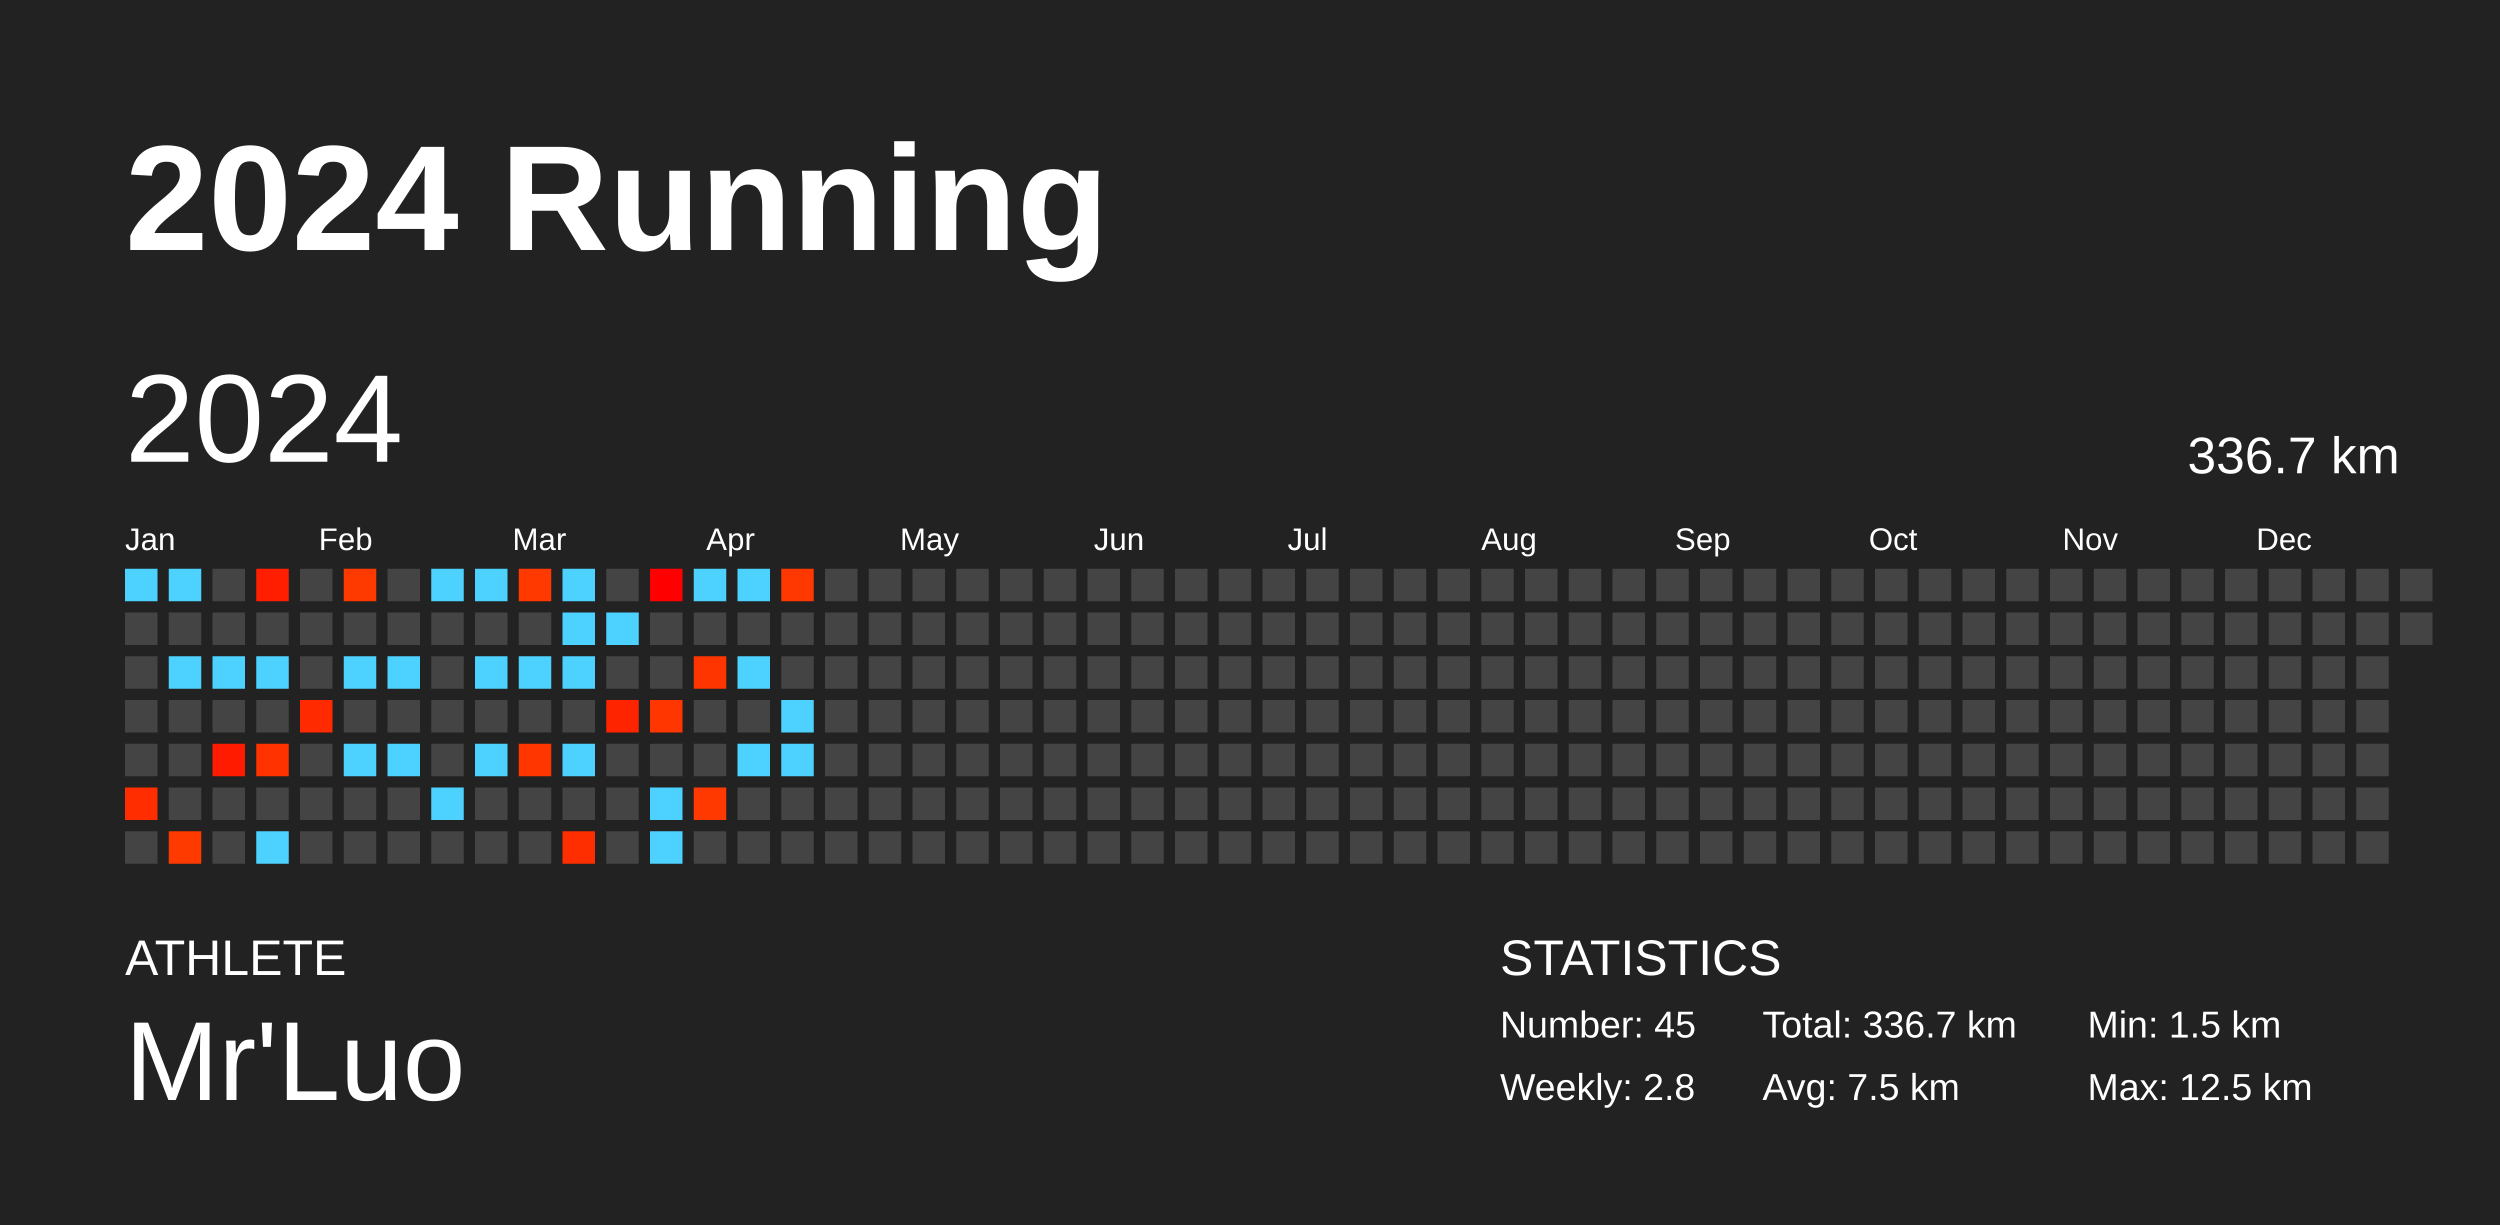
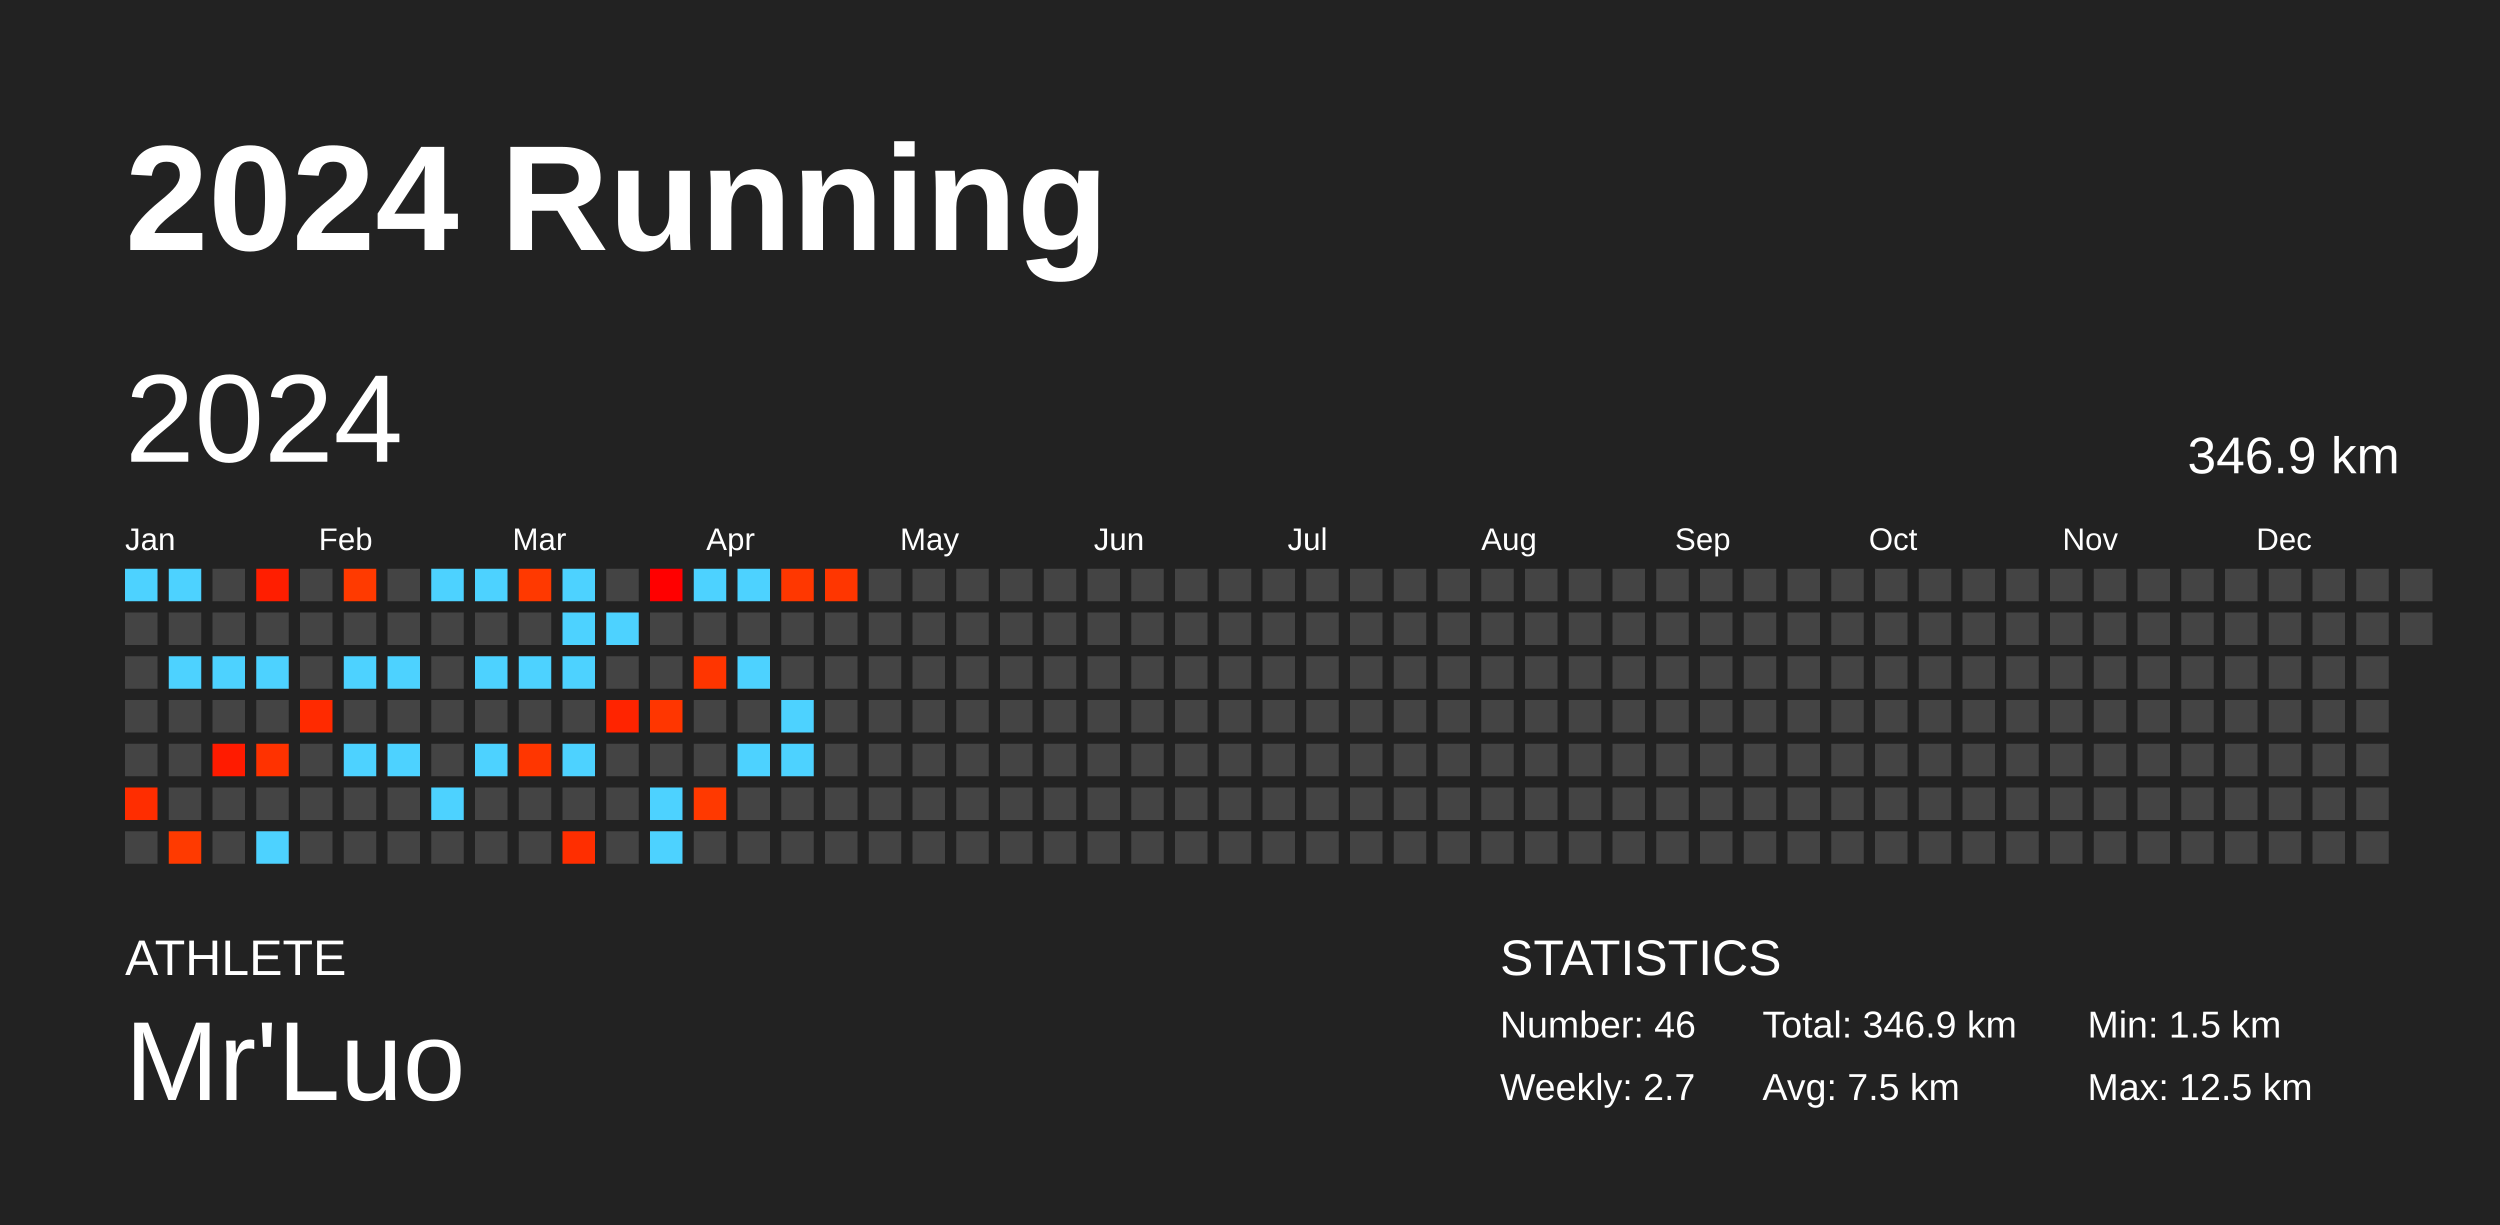
<svg xmlns="http://www.w3.org/2000/svg" baseProfile="full" height="98mm" version="1.1" viewBox="0,0,200,98" width="200mm">
  <defs />
  <rect fill="#222222" height="98" width="200" x="0" y="0" />
  <text fill="#FFFFFF" style="font-size:12px; font-family:Arial; font-weight:bold;" x="10" y="20">2024 Running</text>
  <text fill="#FFFFFF" style="font-size:4px; font-family:Arial" x="10" y="78">ATHLETE</text>
  <text fill="#FFFFFF" style="font-size:9px; font-family:Arial" x="10" y="88">Mr'Luo</text>
  <text fill="#FFFFFF" style="font-size:4px; font-family:Arial" x="120" y="78">STATISTICS</text>
-   <text fill="#FFFFFF" style="font-size:3px; font-family:Arial" x="120" y="83">Number: 45</text>
-   <text fill="#FFFFFF" style="font-size:3px; font-family:Arial" x="120" y="88">Weekly: 2.8</text>
-   <text fill="#FFFFFF" style="font-size:3px; font-family:Arial" x="141" y="83">Total: 336.7 km</text>
+   <text fill="#FFFFFF" style="font-size:3px; font-family:Arial" x="120" y="83">Number: 46</text>
+   <text fill="#FFFFFF" style="font-size:3px; font-family:Arial" x="120" y="88">Weekly: 2.7</text>
+   <text fill="#FFFFFF" style="font-size:3px; font-family:Arial" x="141" y="83">Total: 346.9 km</text>
  <text fill="#FFFFFF" style="font-size:3px; font-family:Arial" x="141" y="88">Avg: 7.5 km</text>
  <text fill="#FFFFFF" style="font-size:3px; font-family:Arial" x="167" y="83">Min: 1.5 km</text>
  <text fill="#FFFFFF" style="font-size:3px; font-family:Arial" x="167" y="88">Max: 12.5 km</text>
  <text dominant-baseline="hanging" fill="#FFFFFF" style="font-size:10.0px; font-family:Arial;" x="10" y="30">2024</text>
-   <text dominant-baseline="hanging" fill="#FFFFFF" style="font-size:4.125px; font-family:Arial;" x="175" y="35">336.7 km</text>
+   <text dominant-baseline="hanging" fill="#FFFFFF" style="font-size:4.125px; font-family:Arial;" x="175" y="35">346.9 km</text>
  <text fill="#FFFFFF" style="font-size:2.5px; font-family:Arial" x="10.0" y="44">Jan</text>
  <text fill="#FFFFFF" style="font-size:2.5px; font-family:Arial" x="25.5" y="44">Feb</text>
  <text fill="#FFFFFF" style="font-size:2.5px; font-family:Arial" x="41.0" y="44">Mar</text>
  <text fill="#FFFFFF" style="font-size:2.5px; font-family:Arial" x="56.5" y="44">Apr</text>
  <text fill="#FFFFFF" style="font-size:2.5px; font-family:Arial" x="72.0" y="44">May</text>
  <text fill="#FFFFFF" style="font-size:2.5px; font-family:Arial" x="87.5" y="44">Jun</text>
  <text fill="#FFFFFF" style="font-size:2.5px; font-family:Arial" x="103.0" y="44">Jul</text>
  <text fill="#FFFFFF" style="font-size:2.5px; font-family:Arial" x="118.5" y="44">Aug</text>
  <text fill="#FFFFFF" style="font-size:2.5px; font-family:Arial" x="134.0" y="44">Sep</text>
  <text fill="#FFFFFF" style="font-size:2.5px; font-family:Arial" x="149.5" y="44">Oct</text>
  <text fill="#FFFFFF" style="font-size:2.5px; font-family:Arial" x="165.0" y="44">Nov</text>
  <text fill="#FFFFFF" style="font-size:2.5px; font-family:Arial" x="180.5" y="44">Dec</text>
  <rect fill="#4dd2ff" height="2.6" width="2.6" x="10.0" y="45.5" />
  <rect fill="#444444" height="2.6" width="2.6" x="10.0" y="49.0" />
  <rect fill="#444444" height="2.6" width="2.6" x="10.0" y="52.5" />
  <rect fill="#444444" height="2.6" width="2.6" x="10.0" y="56.0" />
  <rect fill="#444444" height="2.6" width="2.6" x="10.0" y="59.5" />
  <rect fill="#ff2d00" height="2.6" width="2.6" x="10.0" y="63.0" />
  <rect fill="#444444" height="2.6" width="2.6" x="10.0" y="66.5" />
  <rect fill="#4dd2ff" height="2.6" width="2.6" x="13.5" y="45.5" />
  <rect fill="#444444" height="2.6" width="2.6" x="13.5" y="49.0" />
  <rect fill="#4dd2ff" height="2.6" width="2.6" x="13.5" y="52.5" />
  <rect fill="#444444" height="2.6" width="2.6" x="13.5" y="56.0" />
  <rect fill="#444444" height="2.6" width="2.6" x="13.5" y="59.5" />
  <rect fill="#444444" height="2.6" width="2.6" x="13.5" y="63.0" />
  <rect fill="#ff3a00" height="2.6" width="2.6" x="13.5" y="66.5" />
  <rect fill="#444444" height="2.6" width="2.6" x="17.0" y="45.5" />
  <rect fill="#444444" height="2.6" width="2.6" x="17.0" y="49.0" />
  <rect fill="#4dd2ff" height="2.6" width="2.6" x="17.0" y="52.5" />
  <rect fill="#444444" height="2.6" width="2.6" x="17.0" y="56.0" />
  <rect fill="#ff1b00" height="2.6" width="2.6" x="17.0" y="59.5" />
  <rect fill="#444444" height="2.6" width="2.6" x="17.0" y="63.0" />
  <rect fill="#444444" height="2.6" width="2.6" x="17.0" y="66.5" />
  <rect fill="#ff1e00" height="2.6" width="2.6" x="20.5" y="45.5" />
  <rect fill="#444444" height="2.6" width="2.6" x="20.5" y="49.0" />
  <rect fill="#4dd2ff" height="2.6" width="2.6" x="20.5" y="52.5" />
  <rect fill="#444444" height="2.6" width="2.6" x="20.5" y="56.0" />
  <rect fill="#ff3200" height="2.6" width="2.6" x="20.5" y="59.5" />
  <rect fill="#444444" height="2.6" width="2.6" x="20.5" y="63.0" />
  <rect fill="#4dd2ff" height="2.6" width="2.6" x="20.5" y="66.5" />
  <rect fill="#444444" height="2.6" width="2.6" x="24.0" y="45.5" />
  <rect fill="#444444" height="2.6" width="2.6" x="24.0" y="49.0" />
  <rect fill="#444444" height="2.6" width="2.6" x="24.0" y="52.5" />
  <rect fill="#ff2a00" height="2.6" width="2.6" x="24.0" y="56.0" />
  <rect fill="#444444" height="2.6" width="2.6" x="24.0" y="59.5" />
  <rect fill="#444444" height="2.6" width="2.6" x="24.0" y="63.0" />
  <rect fill="#444444" height="2.6" width="2.6" x="24.0" y="66.5" />
  <rect fill="#ff3a00" height="2.6" width="2.6" x="27.5" y="45.5" />
  <rect fill="#444444" height="2.6" width="2.6" x="27.5" y="49.0" />
  <rect fill="#4dd2ff" height="2.6" width="2.6" x="27.5" y="52.5" />
  <rect fill="#444444" height="2.6" width="2.6" x="27.5" y="56.0" />
  <rect fill="#4dd2ff" height="2.6" width="2.6" x="27.5" y="59.5" />
  <rect fill="#444444" height="2.6" width="2.6" x="27.5" y="63.0" />
  <rect fill="#444444" height="2.6" width="2.6" x="27.5" y="66.5" />
  <rect fill="#444444" height="2.6" width="2.6" x="31.0" y="45.5" />
  <rect fill="#444444" height="2.6" width="2.6" x="31.0" y="49.0" />
  <rect fill="#4dd2ff" height="2.6" width="2.6" x="31.0" y="52.5" />
  <rect fill="#444444" height="2.6" width="2.6" x="31.0" y="56.0" />
  <rect fill="#4dd2ff" height="2.6" width="2.6" x="31.0" y="59.5" />
  <rect fill="#444444" height="2.6" width="2.6" x="31.0" y="63.0" />
  <rect fill="#444444" height="2.6" width="2.6" x="31.0" y="66.5" />
  <rect fill="#4dd2ff" height="2.6" width="2.6" x="34.5" y="45.5" />
  <rect fill="#444444" height="2.6" width="2.6" x="34.5" y="49.0" />
  <rect fill="#444444" height="2.6" width="2.6" x="34.5" y="52.5" />
  <rect fill="#444444" height="2.6" width="2.6" x="34.5" y="56.0" />
  <rect fill="#444444" height="2.6" width="2.6" x="34.5" y="59.5" />
  <rect fill="#4dd2ff" height="2.6" width="2.6" x="34.5" y="63.0" />
  <rect fill="#444444" height="2.6" width="2.6" x="34.5" y="66.5" />
  <rect fill="#4dd2ff" height="2.6" width="2.6" x="38.0" y="45.5" />
  <rect fill="#444444" height="2.6" width="2.6" x="38.0" y="49.0" />
  <rect fill="#4dd2ff" height="2.6" width="2.6" x="38.0" y="52.5" />
  <rect fill="#444444" height="2.6" width="2.6" x="38.0" y="56.0" />
  <rect fill="#4dd2ff" height="2.6" width="2.6" x="38.0" y="59.5" />
  <rect fill="#444444" height="2.6" width="2.6" x="38.0" y="63.0" />
  <rect fill="#444444" height="2.6" width="2.6" x="38.0" y="66.5" />
  <rect fill="#ff3900" height="2.6" width="2.6" x="41.5" y="45.5" />
  <rect fill="#444444" height="2.6" width="2.6" x="41.5" y="49.0" />
  <rect fill="#4dd2ff" height="2.6" width="2.6" x="41.5" y="52.5" />
  <rect fill="#444444" height="2.6" width="2.6" x="41.5" y="56.0" />
  <rect fill="#ff3600" height="2.6" width="2.6" x="41.5" y="59.5" />
  <rect fill="#444444" height="2.6" width="2.6" x="41.5" y="63.0" />
  <rect fill="#444444" height="2.6" width="2.6" x="41.5" y="66.5" />
  <rect fill="#4dd2ff" height="2.6" width="2.6" x="45.0" y="45.5" />
  <rect fill="#4dd2ff" height="2.6" width="2.6" x="45.0" y="49.0" />
  <rect fill="#4dd2ff" height="2.6" width="2.6" x="45.0" y="52.5" />
  <rect fill="#444444" height="2.6" width="2.6" x="45.0" y="56.0" />
  <rect fill="#4dd2ff" height="2.6" width="2.6" x="45.0" y="59.5" />
  <rect fill="#444444" height="2.6" width="2.6" x="45.0" y="63.0" />
  <rect fill="#ff2e00" height="2.6" width="2.6" x="45.0" y="66.5" />
  <rect fill="#444444" height="2.6" width="2.6" x="48.5" y="45.5" />
  <rect fill="#4dd2ff" height="2.6" width="2.6" x="48.5" y="49.0" />
  <rect fill="#444444" height="2.6" width="2.6" x="48.5" y="52.5" />
  <rect fill="#ff2400" height="2.6" width="2.6" x="48.5" y="56.0" />
  <rect fill="#444444" height="2.6" width="2.6" x="48.5" y="59.5" />
  <rect fill="#444444" height="2.6" width="2.6" x="48.5" y="63.0" />
  <rect fill="#444444" height="2.6" width="2.6" x="48.5" y="66.5" />
  <rect fill="#ff0000" height="2.6" width="2.6" x="52.0" y="45.5" />
  <rect fill="#444444" height="2.6" width="2.6" x="52.0" y="49.0" />
  <rect fill="#444444" height="2.6" width="2.6" x="52.0" y="52.5" />
  <rect fill="#ff3600" height="2.6" width="2.6" x="52.0" y="56.0" />
  <rect fill="#444444" height="2.6" width="2.6" x="52.0" y="59.5" />
  <rect fill="#4dd2ff" height="2.6" width="2.6" x="52.0" y="63.0" />
  <rect fill="#4dd2ff" height="2.6" width="2.6" x="52.0" y="66.5" />
  <rect fill="#4dd2ff" height="2.6" width="2.6" x="55.5" y="45.5" />
  <rect fill="#444444" height="2.6" width="2.6" x="55.5" y="49.0" />
  <rect fill="#ff3500" height="2.6" width="2.6" x="55.5" y="52.5" />
  <rect fill="#444444" height="2.6" width="2.6" x="55.5" y="56.0" />
  <rect fill="#444444" height="2.6" width="2.6" x="55.5" y="59.5" />
  <rect fill="#ff3900" height="2.6" width="2.6" x="55.5" y="63.0" />
  <rect fill="#444444" height="2.6" width="2.6" x="55.5" y="66.5" />
  <rect fill="#4dd2ff" height="2.6" width="2.6" x="59.0" y="45.5" />
  <rect fill="#444444" height="2.6" width="2.6" x="59.0" y="49.0" />
  <rect fill="#4dd2ff" height="2.6" width="2.6" x="59.0" y="52.5" />
  <rect fill="#444444" height="2.6" width="2.6" x="59.0" y="56.0" />
  <rect fill="#4dd2ff" height="2.6" width="2.6" x="59.0" y="59.5" />
  <rect fill="#444444" height="2.6" width="2.6" x="59.0" y="63.0" />
  <rect fill="#444444" height="2.6" width="2.6" x="59.0" y="66.5" />
  <rect fill="#ff3700" height="2.6" width="2.6" x="62.5" y="45.5" />
  <rect fill="#444444" height="2.6" width="2.6" x="62.5" y="49.0" />
  <rect fill="#444444" height="2.6" width="2.6" x="62.5" y="52.5" />
  <rect fill="#4dd2ff" height="2.6" width="2.6" x="62.5" y="56.0" />
  <rect fill="#4dd2ff" height="2.6" width="2.6" x="62.5" y="59.5" />
  <rect fill="#444444" height="2.6" width="2.6" x="62.5" y="63.0" />
  <rect fill="#444444" height="2.6" width="2.6" x="62.5" y="66.5" />
-   <rect fill="#444444" height="2.6" width="2.6" x="66.0" y="45.5" />
+   <rect fill="#ff3600" height="2.6" width="2.6" x="66.0" y="45.5" />
  <rect fill="#444444" height="2.6" width="2.6" x="66.0" y="49.0" />
  <rect fill="#444444" height="2.6" width="2.6" x="66.0" y="52.5" />
  <rect fill="#444444" height="2.6" width="2.6" x="66.0" y="56.0" />
  <rect fill="#444444" height="2.6" width="2.6" x="66.0" y="59.5" />
  <rect fill="#444444" height="2.6" width="2.6" x="66.0" y="63.0" />
  <rect fill="#444444" height="2.6" width="2.6" x="66.0" y="66.5" />
  <rect fill="#444444" height="2.6" width="2.6" x="69.5" y="45.5" />
  <rect fill="#444444" height="2.6" width="2.6" x="69.5" y="49.0" />
  <rect fill="#444444" height="2.6" width="2.6" x="69.5" y="52.5" />
  <rect fill="#444444" height="2.6" width="2.6" x="69.5" y="56.0" />
  <rect fill="#444444" height="2.6" width="2.6" x="69.5" y="59.5" />
  <rect fill="#444444" height="2.6" width="2.6" x="69.5" y="63.0" />
  <rect fill="#444444" height="2.6" width="2.6" x="69.5" y="66.5" />
  <rect fill="#444444" height="2.6" width="2.6" x="73.0" y="45.5" />
  <rect fill="#444444" height="2.6" width="2.6" x="73.0" y="49.0" />
  <rect fill="#444444" height="2.6" width="2.6" x="73.0" y="52.5" />
  <rect fill="#444444" height="2.6" width="2.6" x="73.0" y="56.0" />
  <rect fill="#444444" height="2.6" width="2.6" x="73.0" y="59.5" />
  <rect fill="#444444" height="2.6" width="2.6" x="73.0" y="63.0" />
  <rect fill="#444444" height="2.6" width="2.6" x="73.0" y="66.5" />
  <rect fill="#444444" height="2.6" width="2.6" x="76.5" y="45.5" />
  <rect fill="#444444" height="2.6" width="2.6" x="76.5" y="49.0" />
  <rect fill="#444444" height="2.6" width="2.6" x="76.5" y="52.5" />
  <rect fill="#444444" height="2.6" width="2.6" x="76.5" y="56.0" />
  <rect fill="#444444" height="2.6" width="2.6" x="76.5" y="59.5" />
  <rect fill="#444444" height="2.6" width="2.6" x="76.5" y="63.0" />
  <rect fill="#444444" height="2.6" width="2.6" x="76.5" y="66.5" />
  <rect fill="#444444" height="2.6" width="2.6" x="80.0" y="45.5" />
  <rect fill="#444444" height="2.6" width="2.6" x="80.0" y="49.0" />
  <rect fill="#444444" height="2.6" width="2.6" x="80.0" y="52.5" />
  <rect fill="#444444" height="2.6" width="2.6" x="80.0" y="56.0" />
  <rect fill="#444444" height="2.6" width="2.6" x="80.0" y="59.5" />
  <rect fill="#444444" height="2.6" width="2.6" x="80.0" y="63.0" />
  <rect fill="#444444" height="2.6" width="2.6" x="80.0" y="66.5" />
  <rect fill="#444444" height="2.6" width="2.6" x="83.5" y="45.5" />
  <rect fill="#444444" height="2.6" width="2.6" x="83.5" y="49.0" />
  <rect fill="#444444" height="2.6" width="2.6" x="83.5" y="52.5" />
  <rect fill="#444444" height="2.6" width="2.6" x="83.5" y="56.0" />
  <rect fill="#444444" height="2.6" width="2.6" x="83.5" y="59.5" />
  <rect fill="#444444" height="2.6" width="2.6" x="83.5" y="63.0" />
  <rect fill="#444444" height="2.6" width="2.6" x="83.5" y="66.5" />
  <rect fill="#444444" height="2.6" width="2.6" x="87.0" y="45.5" />
  <rect fill="#444444" height="2.6" width="2.6" x="87.0" y="49.0" />
  <rect fill="#444444" height="2.6" width="2.6" x="87.0" y="52.5" />
  <rect fill="#444444" height="2.6" width="2.6" x="87.0" y="56.0" />
  <rect fill="#444444" height="2.6" width="2.6" x="87.0" y="59.5" />
  <rect fill="#444444" height="2.6" width="2.6" x="87.0" y="63.0" />
  <rect fill="#444444" height="2.6" width="2.6" x="87.0" y="66.5" />
  <rect fill="#444444" height="2.6" width="2.6" x="90.5" y="45.5" />
  <rect fill="#444444" height="2.6" width="2.6" x="90.5" y="49.0" />
  <rect fill="#444444" height="2.6" width="2.6" x="90.5" y="52.5" />
  <rect fill="#444444" height="2.6" width="2.6" x="90.5" y="56.0" />
  <rect fill="#444444" height="2.6" width="2.6" x="90.5" y="59.5" />
  <rect fill="#444444" height="2.6" width="2.6" x="90.5" y="63.0" />
  <rect fill="#444444" height="2.6" width="2.6" x="90.5" y="66.5" />
  <rect fill="#444444" height="2.6" width="2.6" x="94.0" y="45.5" />
  <rect fill="#444444" height="2.6" width="2.6" x="94.0" y="49.0" />
  <rect fill="#444444" height="2.6" width="2.6" x="94.0" y="52.5" />
  <rect fill="#444444" height="2.6" width="2.6" x="94.0" y="56.0" />
  <rect fill="#444444" height="2.6" width="2.6" x="94.0" y="59.5" />
  <rect fill="#444444" height="2.6" width="2.6" x="94.0" y="63.0" />
  <rect fill="#444444" height="2.6" width="2.6" x="94.0" y="66.5" />
  <rect fill="#444444" height="2.6" width="2.6" x="97.5" y="45.5" />
  <rect fill="#444444" height="2.6" width="2.6" x="97.5" y="49.0" />
  <rect fill="#444444" height="2.6" width="2.6" x="97.5" y="52.5" />
  <rect fill="#444444" height="2.6" width="2.6" x="97.5" y="56.0" />
  <rect fill="#444444" height="2.6" width="2.6" x="97.5" y="59.5" />
  <rect fill="#444444" height="2.6" width="2.6" x="97.5" y="63.0" />
  <rect fill="#444444" height="2.6" width="2.6" x="97.5" y="66.5" />
  <rect fill="#444444" height="2.6" width="2.6" x="101.0" y="45.5" />
  <rect fill="#444444" height="2.6" width="2.6" x="101.0" y="49.0" />
  <rect fill="#444444" height="2.6" width="2.6" x="101.0" y="52.5" />
  <rect fill="#444444" height="2.6" width="2.6" x="101.0" y="56.0" />
  <rect fill="#444444" height="2.6" width="2.6" x="101.0" y="59.5" />
  <rect fill="#444444" height="2.6" width="2.6" x="101.0" y="63.0" />
  <rect fill="#444444" height="2.6" width="2.6" x="101.0" y="66.5" />
  <rect fill="#444444" height="2.6" width="2.6" x="104.5" y="45.5" />
  <rect fill="#444444" height="2.6" width="2.6" x="104.5" y="49.0" />
  <rect fill="#444444" height="2.6" width="2.6" x="104.5" y="52.5" />
  <rect fill="#444444" height="2.6" width="2.6" x="104.5" y="56.0" />
  <rect fill="#444444" height="2.6" width="2.6" x="104.5" y="59.5" />
  <rect fill="#444444" height="2.6" width="2.6" x="104.5" y="63.0" />
  <rect fill="#444444" height="2.6" width="2.6" x="104.5" y="66.5" />
  <rect fill="#444444" height="2.6" width="2.6" x="108.0" y="45.5" />
  <rect fill="#444444" height="2.6" width="2.6" x="108.0" y="49.0" />
  <rect fill="#444444" height="2.6" width="2.6" x="108.0" y="52.5" />
  <rect fill="#444444" height="2.6" width="2.6" x="108.0" y="56.0" />
  <rect fill="#444444" height="2.6" width="2.6" x="108.0" y="59.5" />
  <rect fill="#444444" height="2.6" width="2.6" x="108.0" y="63.0" />
  <rect fill="#444444" height="2.6" width="2.6" x="108.0" y="66.5" />
  <rect fill="#444444" height="2.6" width="2.6" x="111.5" y="45.5" />
  <rect fill="#444444" height="2.6" width="2.6" x="111.5" y="49.0" />
  <rect fill="#444444" height="2.6" width="2.6" x="111.5" y="52.5" />
  <rect fill="#444444" height="2.6" width="2.6" x="111.5" y="56.0" />
  <rect fill="#444444" height="2.6" width="2.6" x="111.5" y="59.5" />
  <rect fill="#444444" height="2.6" width="2.6" x="111.5" y="63.0" />
  <rect fill="#444444" height="2.6" width="2.6" x="111.5" y="66.5" />
  <rect fill="#444444" height="2.6" width="2.6" x="115.0" y="45.5" />
  <rect fill="#444444" height="2.6" width="2.6" x="115.0" y="49.0" />
  <rect fill="#444444" height="2.6" width="2.6" x="115.0" y="52.5" />
  <rect fill="#444444" height="2.6" width="2.6" x="115.0" y="56.0" />
  <rect fill="#444444" height="2.6" width="2.6" x="115.0" y="59.5" />
  <rect fill="#444444" height="2.6" width="2.6" x="115.0" y="63.0" />
  <rect fill="#444444" height="2.6" width="2.6" x="115.0" y="66.5" />
  <rect fill="#444444" height="2.6" width="2.6" x="118.5" y="45.5" />
  <rect fill="#444444" height="2.6" width="2.6" x="118.5" y="49.0" />
  <rect fill="#444444" height="2.6" width="2.6" x="118.5" y="52.5" />
  <rect fill="#444444" height="2.6" width="2.6" x="118.5" y="56.0" />
  <rect fill="#444444" height="2.6" width="2.6" x="118.5" y="59.5" />
  <rect fill="#444444" height="2.6" width="2.6" x="118.5" y="63.0" />
  <rect fill="#444444" height="2.6" width="2.6" x="118.5" y="66.5" />
  <rect fill="#444444" height="2.6" width="2.6" x="122.0" y="45.5" />
  <rect fill="#444444" height="2.6" width="2.6" x="122.0" y="49.0" />
  <rect fill="#444444" height="2.6" width="2.6" x="122.0" y="52.5" />
  <rect fill="#444444" height="2.6" width="2.6" x="122.0" y="56.0" />
  <rect fill="#444444" height="2.6" width="2.6" x="122.0" y="59.5" />
  <rect fill="#444444" height="2.6" width="2.6" x="122.0" y="63.0" />
  <rect fill="#444444" height="2.6" width="2.6" x="122.0" y="66.5" />
  <rect fill="#444444" height="2.6" width="2.6" x="125.5" y="45.5" />
  <rect fill="#444444" height="2.6" width="2.6" x="125.5" y="49.0" />
  <rect fill="#444444" height="2.6" width="2.6" x="125.5" y="52.5" />
  <rect fill="#444444" height="2.6" width="2.6" x="125.5" y="56.0" />
  <rect fill="#444444" height="2.6" width="2.6" x="125.5" y="59.5" />
  <rect fill="#444444" height="2.6" width="2.6" x="125.5" y="63.0" />
  <rect fill="#444444" height="2.6" width="2.6" x="125.5" y="66.5" />
  <rect fill="#444444" height="2.6" width="2.6" x="129.0" y="45.5" />
  <rect fill="#444444" height="2.6" width="2.6" x="129.0" y="49.0" />
  <rect fill="#444444" height="2.6" width="2.6" x="129.0" y="52.5" />
  <rect fill="#444444" height="2.6" width="2.6" x="129.0" y="56.0" />
  <rect fill="#444444" height="2.6" width="2.6" x="129.0" y="59.5" />
  <rect fill="#444444" height="2.6" width="2.6" x="129.0" y="63.0" />
  <rect fill="#444444" height="2.6" width="2.6" x="129.0" y="66.5" />
  <rect fill="#444444" height="2.6" width="2.6" x="132.5" y="45.5" />
  <rect fill="#444444" height="2.6" width="2.6" x="132.5" y="49.0" />
  <rect fill="#444444" height="2.6" width="2.6" x="132.5" y="52.5" />
  <rect fill="#444444" height="2.6" width="2.6" x="132.5" y="56.0" />
  <rect fill="#444444" height="2.6" width="2.6" x="132.5" y="59.5" />
  <rect fill="#444444" height="2.6" width="2.6" x="132.5" y="63.0" />
  <rect fill="#444444" height="2.6" width="2.6" x="132.5" y="66.5" />
  <rect fill="#444444" height="2.6" width="2.6" x="136.0" y="45.5" />
  <rect fill="#444444" height="2.6" width="2.6" x="136.0" y="49.0" />
  <rect fill="#444444" height="2.6" width="2.6" x="136.0" y="52.5" />
  <rect fill="#444444" height="2.6" width="2.6" x="136.0" y="56.0" />
  <rect fill="#444444" height="2.6" width="2.6" x="136.0" y="59.5" />
  <rect fill="#444444" height="2.6" width="2.6" x="136.0" y="63.0" />
  <rect fill="#444444" height="2.6" width="2.6" x="136.0" y="66.5" />
  <rect fill="#444444" height="2.6" width="2.6" x="139.5" y="45.5" />
  <rect fill="#444444" height="2.6" width="2.6" x="139.5" y="49.0" />
  <rect fill="#444444" height="2.6" width="2.6" x="139.5" y="52.5" />
  <rect fill="#444444" height="2.6" width="2.6" x="139.5" y="56.0" />
  <rect fill="#444444" height="2.6" width="2.6" x="139.5" y="59.5" />
  <rect fill="#444444" height="2.6" width="2.6" x="139.5" y="63.0" />
  <rect fill="#444444" height="2.6" width="2.6" x="139.5" y="66.5" />
  <rect fill="#444444" height="2.6" width="2.6" x="143.0" y="45.5" />
  <rect fill="#444444" height="2.6" width="2.6" x="143.0" y="49.0" />
  <rect fill="#444444" height="2.6" width="2.6" x="143.0" y="52.5" />
  <rect fill="#444444" height="2.6" width="2.6" x="143.0" y="56.0" />
  <rect fill="#444444" height="2.6" width="2.6" x="143.0" y="59.5" />
  <rect fill="#444444" height="2.6" width="2.6" x="143.0" y="63.0" />
  <rect fill="#444444" height="2.6" width="2.6" x="143.0" y="66.5" />
  <rect fill="#444444" height="2.6" width="2.6" x="146.5" y="45.5" />
  <rect fill="#444444" height="2.6" width="2.6" x="146.5" y="49.0" />
  <rect fill="#444444" height="2.6" width="2.6" x="146.5" y="52.5" />
  <rect fill="#444444" height="2.6" width="2.6" x="146.5" y="56.0" />
  <rect fill="#444444" height="2.6" width="2.6" x="146.5" y="59.5" />
  <rect fill="#444444" height="2.6" width="2.6" x="146.5" y="63.0" />
  <rect fill="#444444" height="2.6" width="2.6" x="146.5" y="66.5" />
  <rect fill="#444444" height="2.6" width="2.6" x="150.0" y="45.5" />
  <rect fill="#444444" height="2.6" width="2.6" x="150.0" y="49.0" />
  <rect fill="#444444" height="2.6" width="2.6" x="150.0" y="52.5" />
  <rect fill="#444444" height="2.6" width="2.6" x="150.0" y="56.0" />
  <rect fill="#444444" height="2.6" width="2.6" x="150.0" y="59.5" />
  <rect fill="#444444" height="2.6" width="2.6" x="150.0" y="63.0" />
  <rect fill="#444444" height="2.6" width="2.6" x="150.0" y="66.5" />
  <rect fill="#444444" height="2.6" width="2.6" x="153.5" y="45.5" />
  <rect fill="#444444" height="2.6" width="2.6" x="153.5" y="49.0" />
  <rect fill="#444444" height="2.6" width="2.6" x="153.5" y="52.5" />
  <rect fill="#444444" height="2.6" width="2.6" x="153.5" y="56.0" />
  <rect fill="#444444" height="2.6" width="2.6" x="153.5" y="59.5" />
  <rect fill="#444444" height="2.6" width="2.6" x="153.5" y="63.0" />
  <rect fill="#444444" height="2.6" width="2.6" x="153.5" y="66.5" />
  <rect fill="#444444" height="2.6" width="2.6" x="157.0" y="45.5" />
  <rect fill="#444444" height="2.6" width="2.6" x="157.0" y="49.0" />
  <rect fill="#444444" height="2.6" width="2.6" x="157.0" y="52.5" />
  <rect fill="#444444" height="2.6" width="2.6" x="157.0" y="56.0" />
  <rect fill="#444444" height="2.6" width="2.6" x="157.0" y="59.5" />
  <rect fill="#444444" height="2.6" width="2.6" x="157.0" y="63.0" />
  <rect fill="#444444" height="2.6" width="2.6" x="157.0" y="66.5" />
  <rect fill="#444444" height="2.6" width="2.6" x="160.5" y="45.5" />
  <rect fill="#444444" height="2.6" width="2.6" x="160.5" y="49.0" />
  <rect fill="#444444" height="2.6" width="2.6" x="160.5" y="52.5" />
  <rect fill="#444444" height="2.6" width="2.6" x="160.5" y="56.0" />
  <rect fill="#444444" height="2.6" width="2.6" x="160.5" y="59.5" />
  <rect fill="#444444" height="2.6" width="2.6" x="160.5" y="63.0" />
  <rect fill="#444444" height="2.6" width="2.6" x="160.5" y="66.5" />
  <rect fill="#444444" height="2.6" width="2.6" x="164.0" y="45.5" />
  <rect fill="#444444" height="2.6" width="2.6" x="164.0" y="49.0" />
  <rect fill="#444444" height="2.6" width="2.6" x="164.0" y="52.5" />
  <rect fill="#444444" height="2.6" width="2.6" x="164.0" y="56.0" />
  <rect fill="#444444" height="2.6" width="2.6" x="164.0" y="59.5" />
  <rect fill="#444444" height="2.6" width="2.6" x="164.0" y="63.0" />
  <rect fill="#444444" height="2.6" width="2.6" x="164.0" y="66.5" />
  <rect fill="#444444" height="2.6" width="2.6" x="167.5" y="45.5" />
  <rect fill="#444444" height="2.6" width="2.6" x="167.5" y="49.0" />
  <rect fill="#444444" height="2.6" width="2.6" x="167.5" y="52.5" />
  <rect fill="#444444" height="2.6" width="2.6" x="167.5" y="56.0" />
  <rect fill="#444444" height="2.6" width="2.6" x="167.5" y="59.5" />
  <rect fill="#444444" height="2.6" width="2.6" x="167.5" y="63.0" />
  <rect fill="#444444" height="2.6" width="2.6" x="167.5" y="66.5" />
  <rect fill="#444444" height="2.6" width="2.6" x="171.0" y="45.5" />
  <rect fill="#444444" height="2.6" width="2.6" x="171.0" y="49.0" />
  <rect fill="#444444" height="2.6" width="2.6" x="171.0" y="52.5" />
  <rect fill="#444444" height="2.6" width="2.6" x="171.0" y="56.0" />
  <rect fill="#444444" height="2.6" width="2.6" x="171.0" y="59.5" />
  <rect fill="#444444" height="2.6" width="2.6" x="171.0" y="63.0" />
  <rect fill="#444444" height="2.6" width="2.6" x="171.0" y="66.5" />
  <rect fill="#444444" height="2.6" width="2.6" x="174.5" y="45.5" />
  <rect fill="#444444" height="2.6" width="2.6" x="174.5" y="49.0" />
  <rect fill="#444444" height="2.6" width="2.6" x="174.5" y="52.5" />
  <rect fill="#444444" height="2.6" width="2.6" x="174.5" y="56.0" />
  <rect fill="#444444" height="2.6" width="2.6" x="174.5" y="59.5" />
  <rect fill="#444444" height="2.6" width="2.6" x="174.5" y="63.0" />
  <rect fill="#444444" height="2.6" width="2.6" x="174.5" y="66.5" />
  <rect fill="#444444" height="2.6" width="2.6" x="178.0" y="45.5" />
  <rect fill="#444444" height="2.6" width="2.6" x="178.0" y="49.0" />
  <rect fill="#444444" height="2.6" width="2.6" x="178.0" y="52.5" />
  <rect fill="#444444" height="2.6" width="2.6" x="178.0" y="56.0" />
  <rect fill="#444444" height="2.6" width="2.6" x="178.0" y="59.5" />
  <rect fill="#444444" height="2.6" width="2.6" x="178.0" y="63.0" />
  <rect fill="#444444" height="2.6" width="2.6" x="178.0" y="66.5" />
  <rect fill="#444444" height="2.6" width="2.6" x="181.5" y="45.5" />
  <rect fill="#444444" height="2.6" width="2.6" x="181.5" y="49.0" />
  <rect fill="#444444" height="2.6" width="2.6" x="181.5" y="52.5" />
  <rect fill="#444444" height="2.6" width="2.6" x="181.5" y="56.0" />
  <rect fill="#444444" height="2.6" width="2.6" x="181.5" y="59.5" />
  <rect fill="#444444" height="2.6" width="2.6" x="181.5" y="63.0" />
  <rect fill="#444444" height="2.6" width="2.6" x="181.5" y="66.5" />
  <rect fill="#444444" height="2.6" width="2.6" x="185.0" y="45.5" />
  <rect fill="#444444" height="2.6" width="2.6" x="185.0" y="49.0" />
  <rect fill="#444444" height="2.6" width="2.6" x="185.0" y="52.5" />
  <rect fill="#444444" height="2.6" width="2.6" x="185.0" y="56.0" />
  <rect fill="#444444" height="2.6" width="2.6" x="185.0" y="59.5" />
  <rect fill="#444444" height="2.6" width="2.6" x="185.0" y="63.0" />
  <rect fill="#444444" height="2.6" width="2.6" x="185.0" y="66.5" />
  <rect fill="#444444" height="2.6" width="2.6" x="188.5" y="45.5" />
  <rect fill="#444444" height="2.6" width="2.6" x="188.5" y="49.0" />
  <rect fill="#444444" height="2.6" width="2.6" x="188.5" y="52.5" />
  <rect fill="#444444" height="2.6" width="2.6" x="188.5" y="56.0" />
  <rect fill="#444444" height="2.6" width="2.6" x="188.5" y="59.5" />
  <rect fill="#444444" height="2.6" width="2.6" x="188.5" y="63.0" />
  <rect fill="#444444" height="2.6" width="2.6" x="188.5" y="66.5" />
  <rect fill="#444444" height="2.6" width="2.6" x="192.0" y="45.5" />
  <rect fill="#444444" height="2.6" width="2.6" x="192.0" y="49.0" />
</svg>
